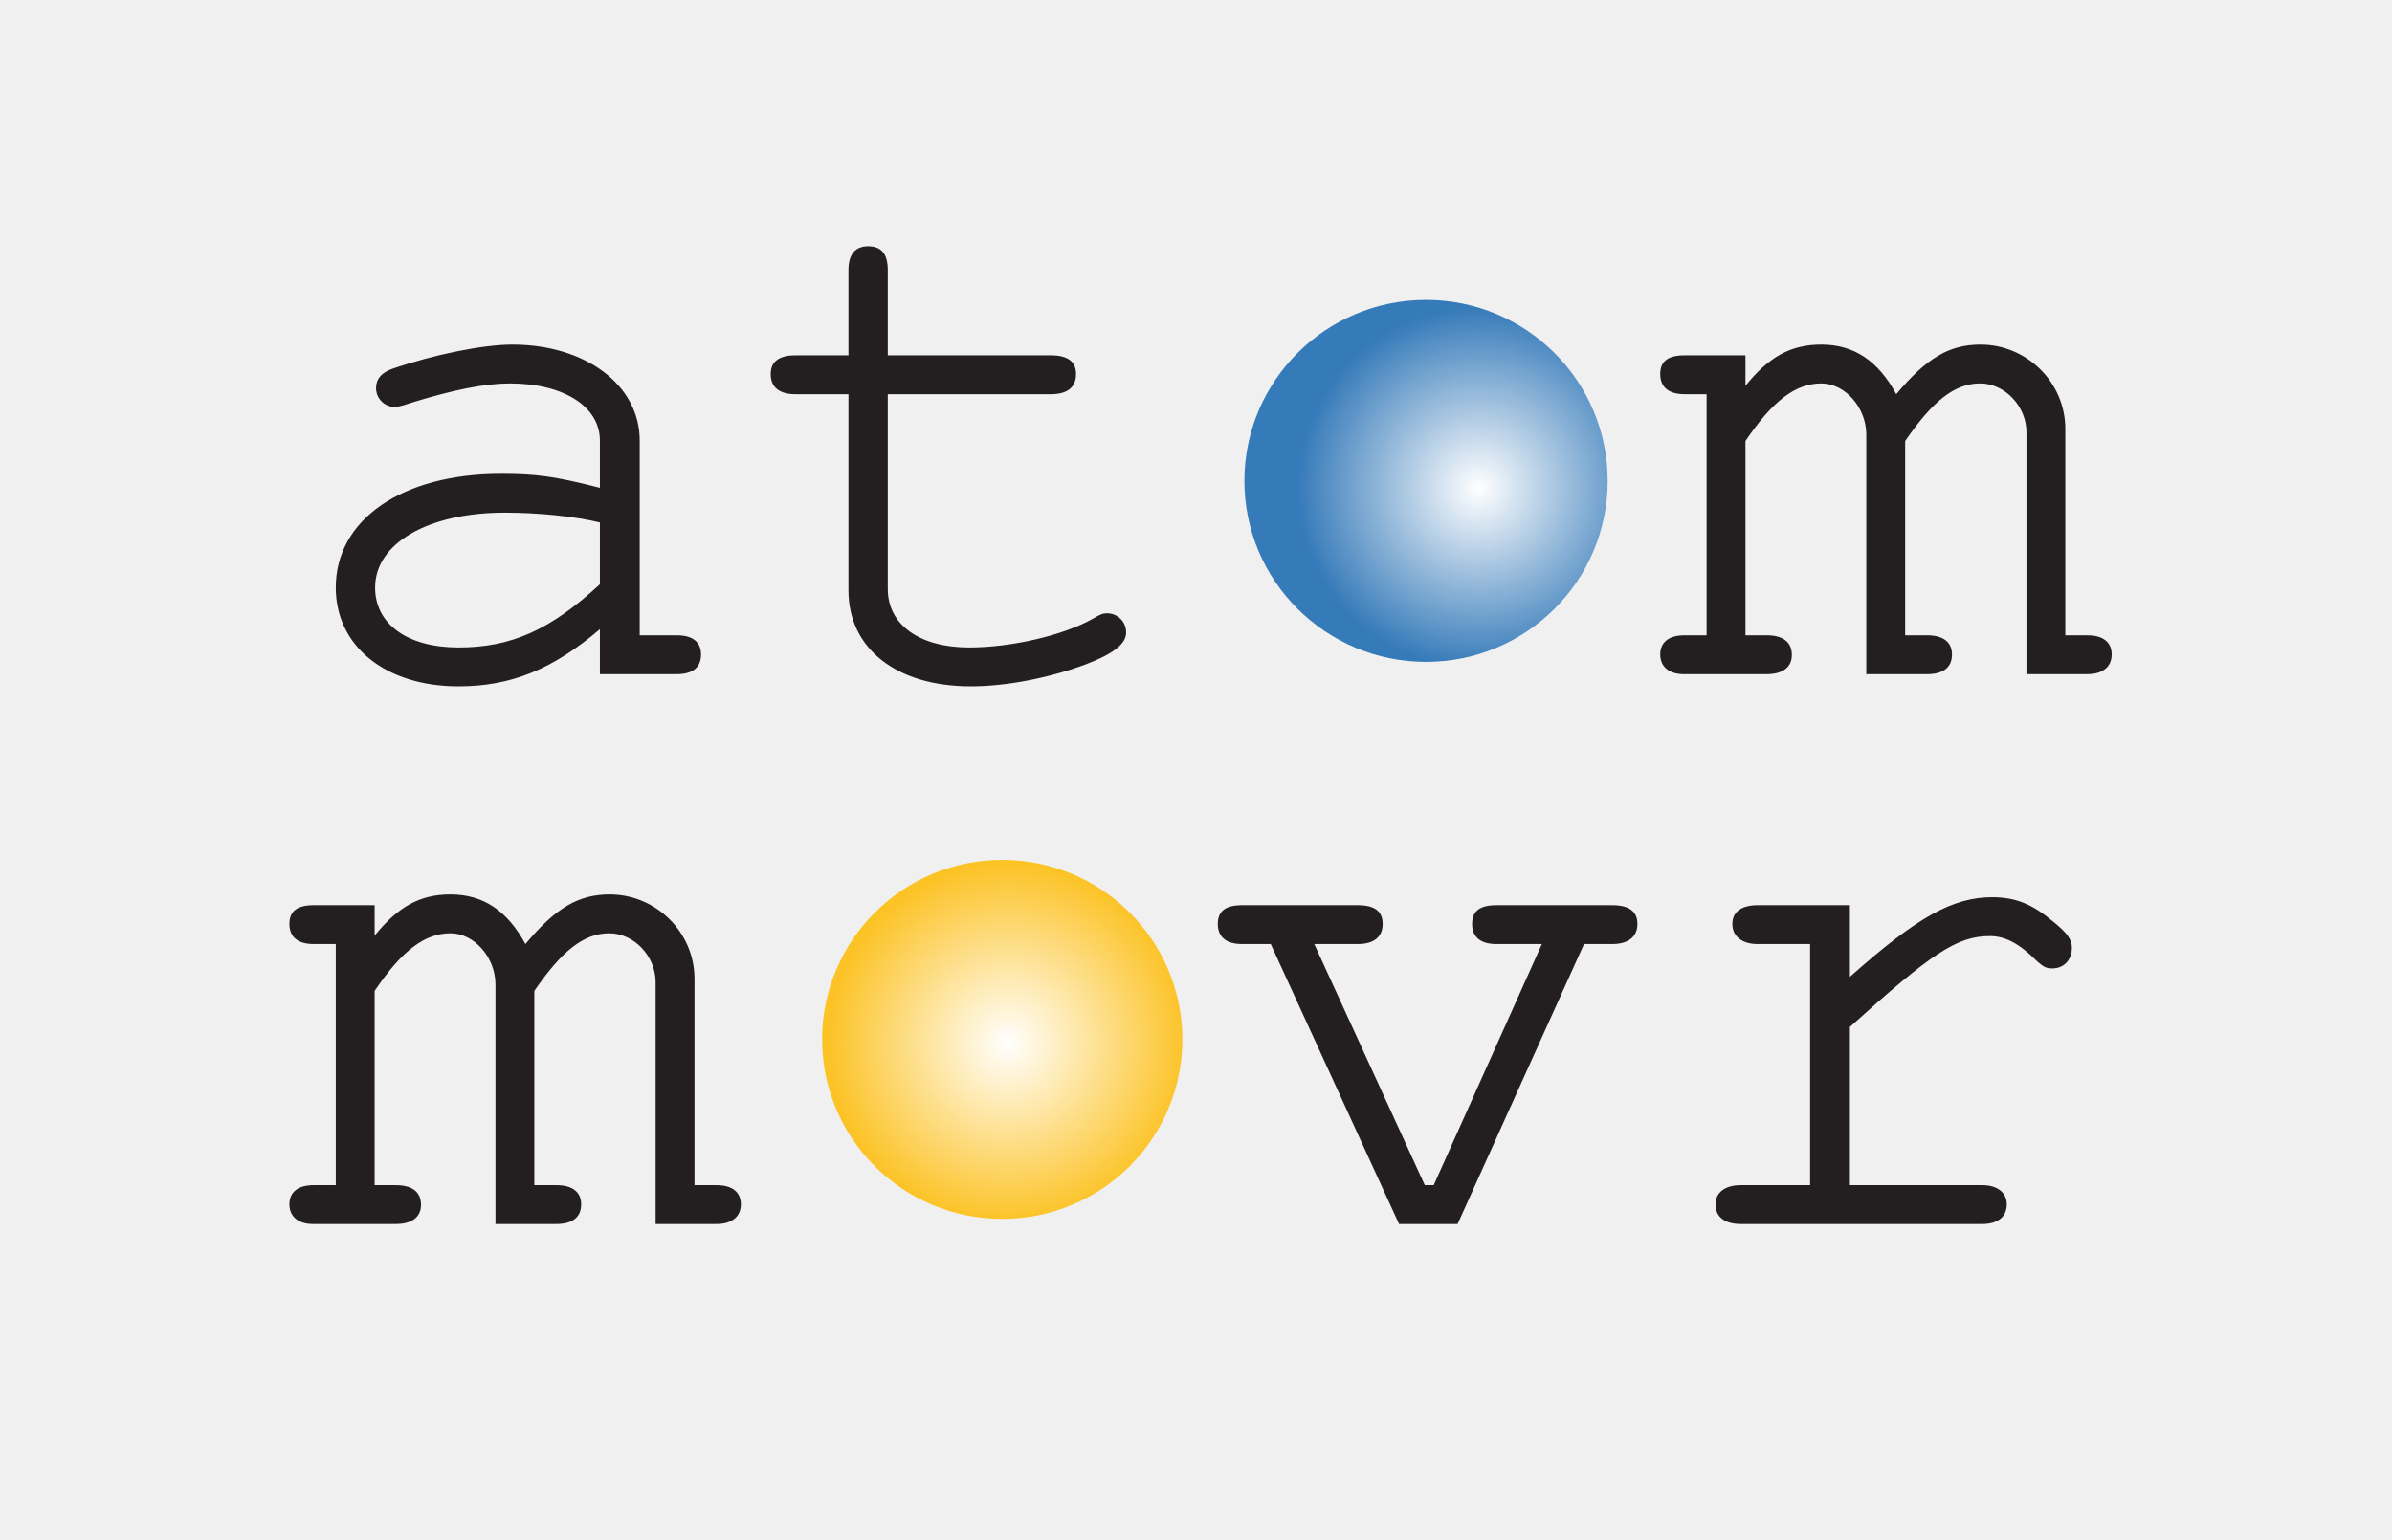
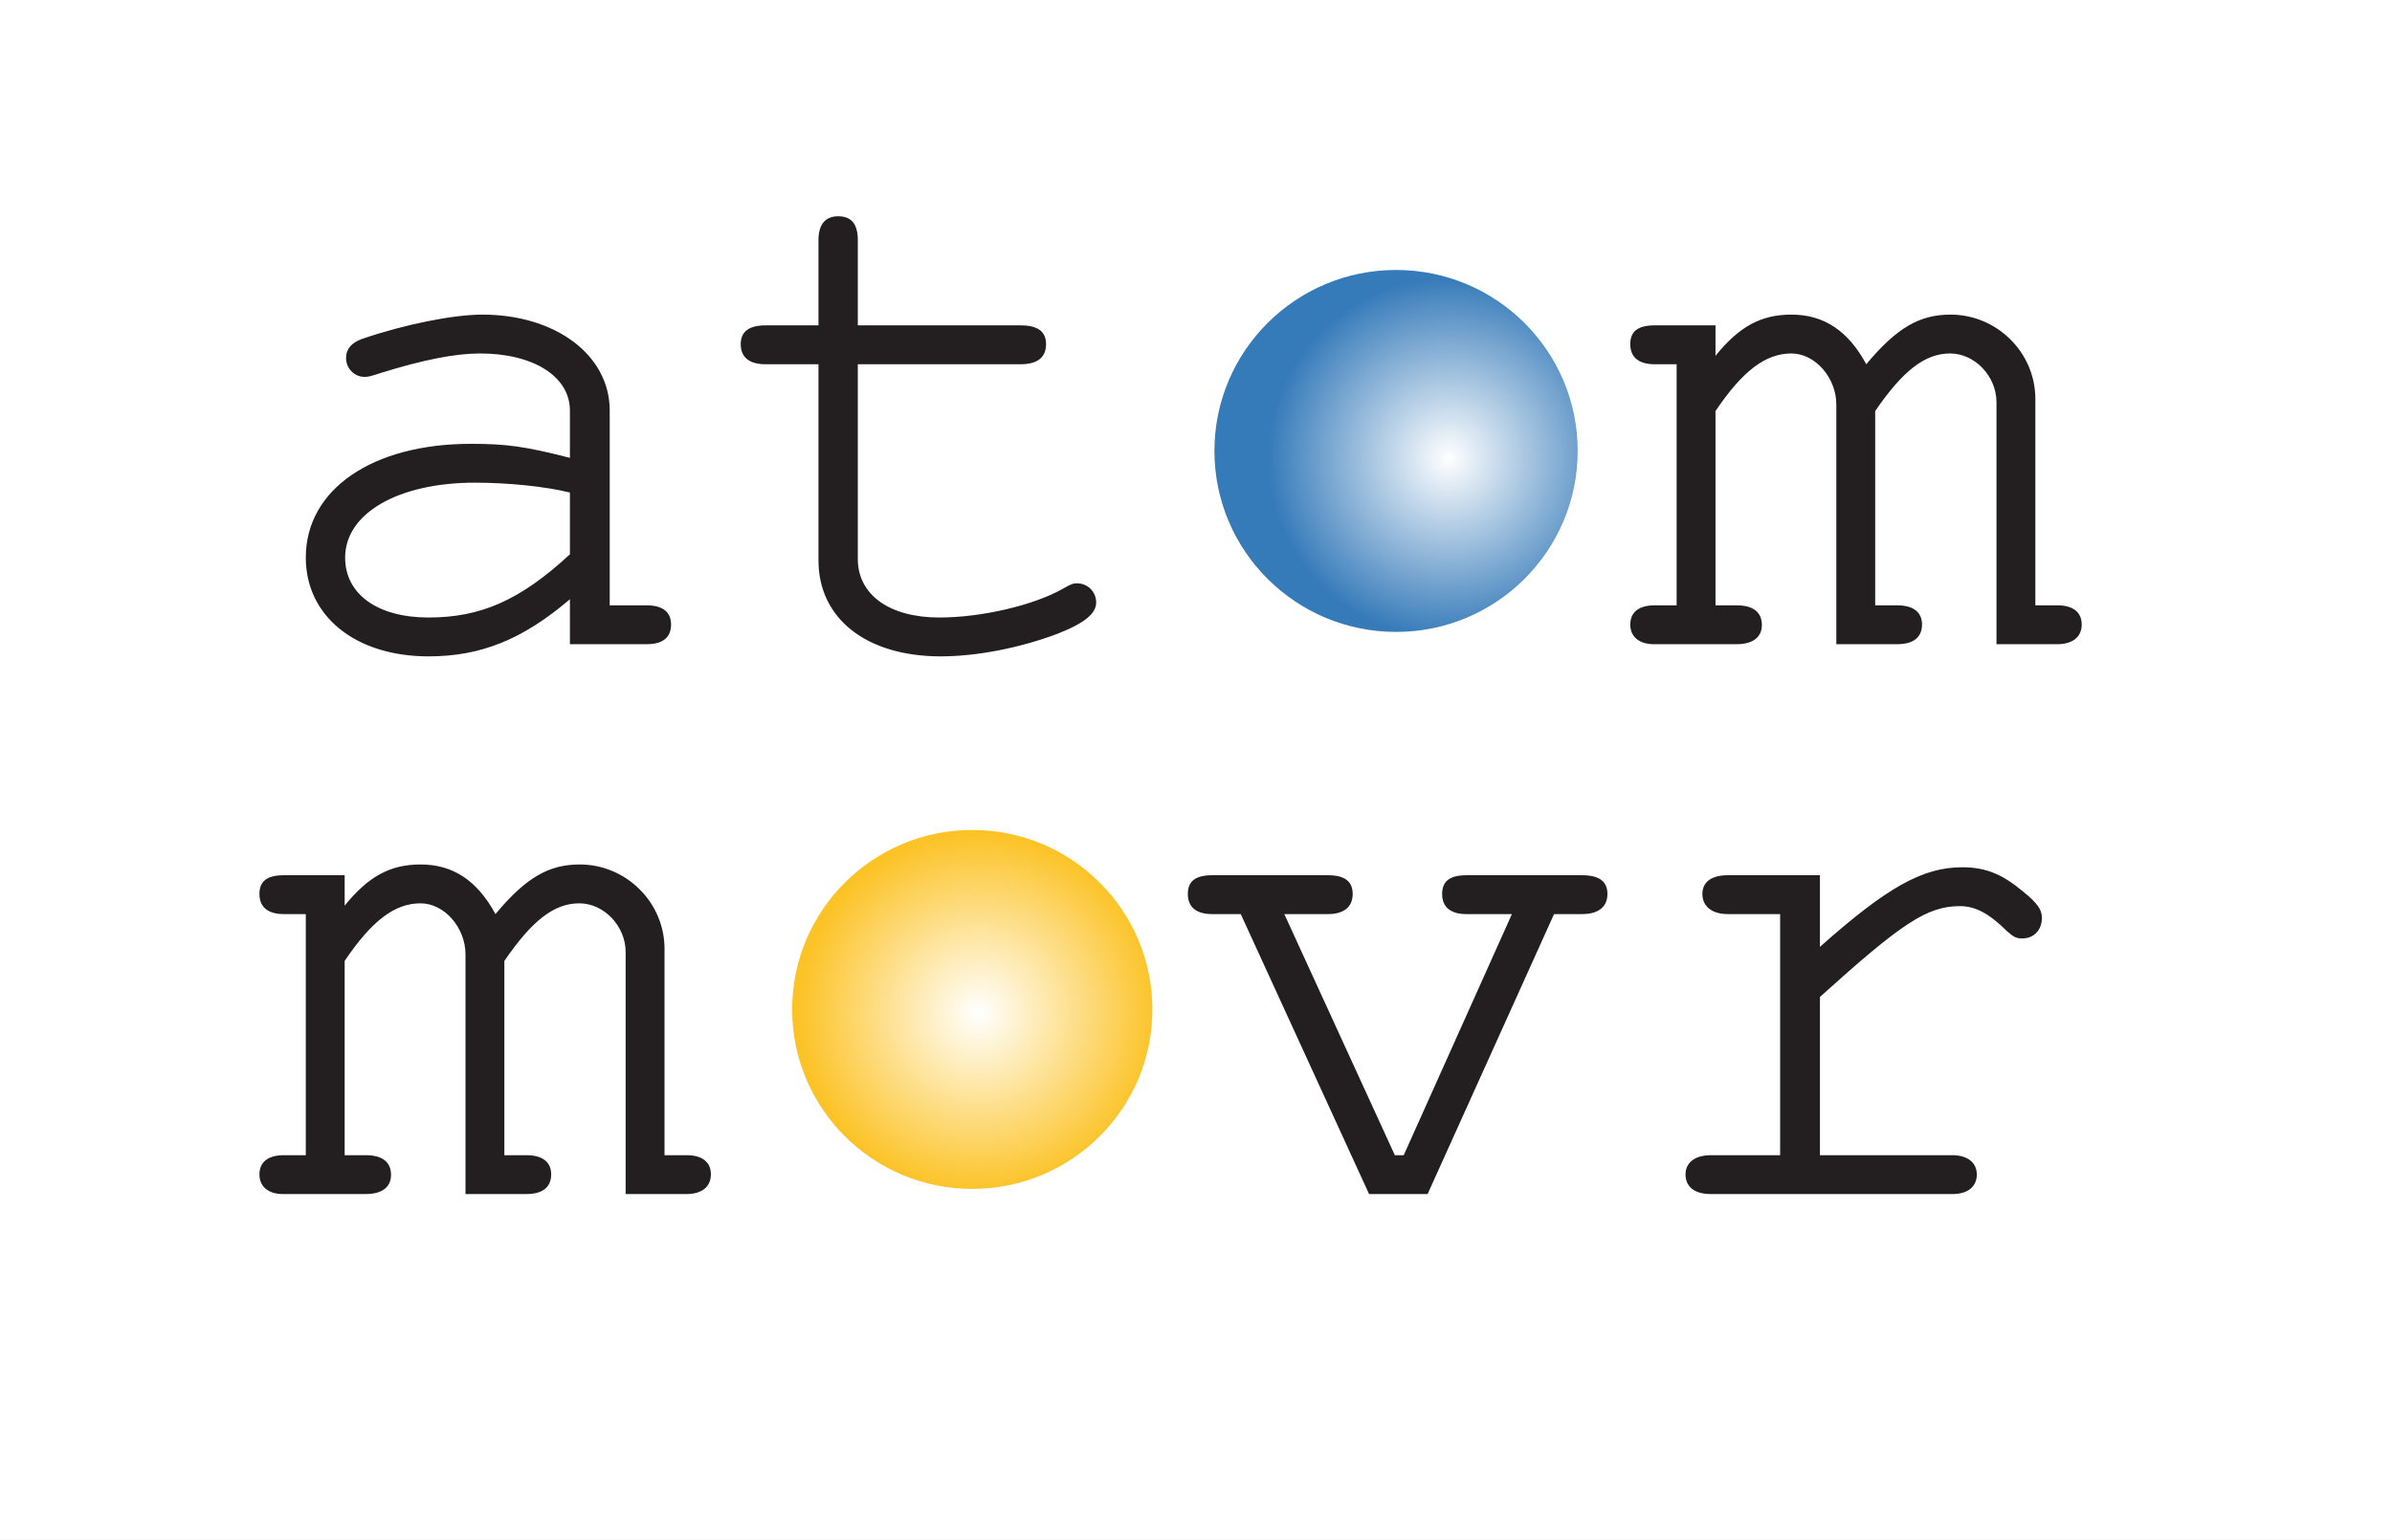
<svg xmlns="http://www.w3.org/2000/svg" id="Layer_1" viewBox="0 0 79.81 51.38">
  <defs>
    <style>
      .cls-1 {
        fill: url(#radial-gradient-2);
      }

      .cls-2 {
        fill: url(#radial-gradient);
      }

      .cls-3 {
+         fill: #fff;
+       }
+ 
+       .cls-4 {
        fill: #231f20;
        font-family: Courier, Courier;
        font-size: 25.41px;
      }
    </style>
-     <radialGradient id="radial-gradient" cx="132.8" cy="379.22" fx="132.8" fy="379.22" r="4.06" gradientTransform="translate(614.37 -181.58) rotate(90) scale(1.49)" gradientUnits="userSpaceOnUse">
+     <radialGradient id="radial-gradient" cx="132.13" cy="379.89" fx="132.13" fy="379.89" r="4.06" gradientTransform="translate(614.37 -181.58) rotate(90) scale(1.49)" gradientUnits="userSpaceOnUse">
      <stop offset="0" stop-color="#fff" />
      <stop offset="1" stop-color="#357ab9" />
    </radialGradient>
-     <radialGradient id="radial-gradient-2" cx="-104.16" cy="27.85" fx="-104.16" fy="27.85" r="4.06" gradientTransform="translate(187.78 -6.4) scale(1.48)" gradientUnits="userSpaceOnUse">
+     <radialGradient id="radial-gradient-2" cx="-104.83" cy="27.17" fx="-104.83" fy="27.17" r="4.06" gradientTransform="translate(187.78 -6.4) scale(1.48)" gradientUnits="userSpaceOnUse">
      <stop offset="0" stop-color="#fff" />
      <stop offset="1" stop-color="#fcc326" />
    </radialGradient>
  </defs>
+   <rect class="cls-3" width="79.81" height="51.38" />
  <g id="atommovr_logo_2">
-     <text id="at_m____m_vr" class="cls-3" transform="translate(9.5 22.5)">
+     <text id="at_m____m_vr" class="cls-4" transform="translate(8.5 21.5)">
      <tspan x="0" y="0">at m</tspan>
      <tspan x="0" y="18.35">m vr</tspan>
    </text>
-     <ellipse class="cls-2" cx="47.58" cy="16.05" rx="6.06" ry="6.04" />
-     <ellipse class="cls-1" cx="33.44" cy="34.69" rx="6.01" ry="5.99" />
+     <ellipse class="cls-2" cx="46.58" cy="15.05" rx="6.06" ry="6.04" />
+     <ellipse class="cls-1" cx="32.44" cy="33.69" rx="6.01" ry="5.99" />
  </g>
</svg>
